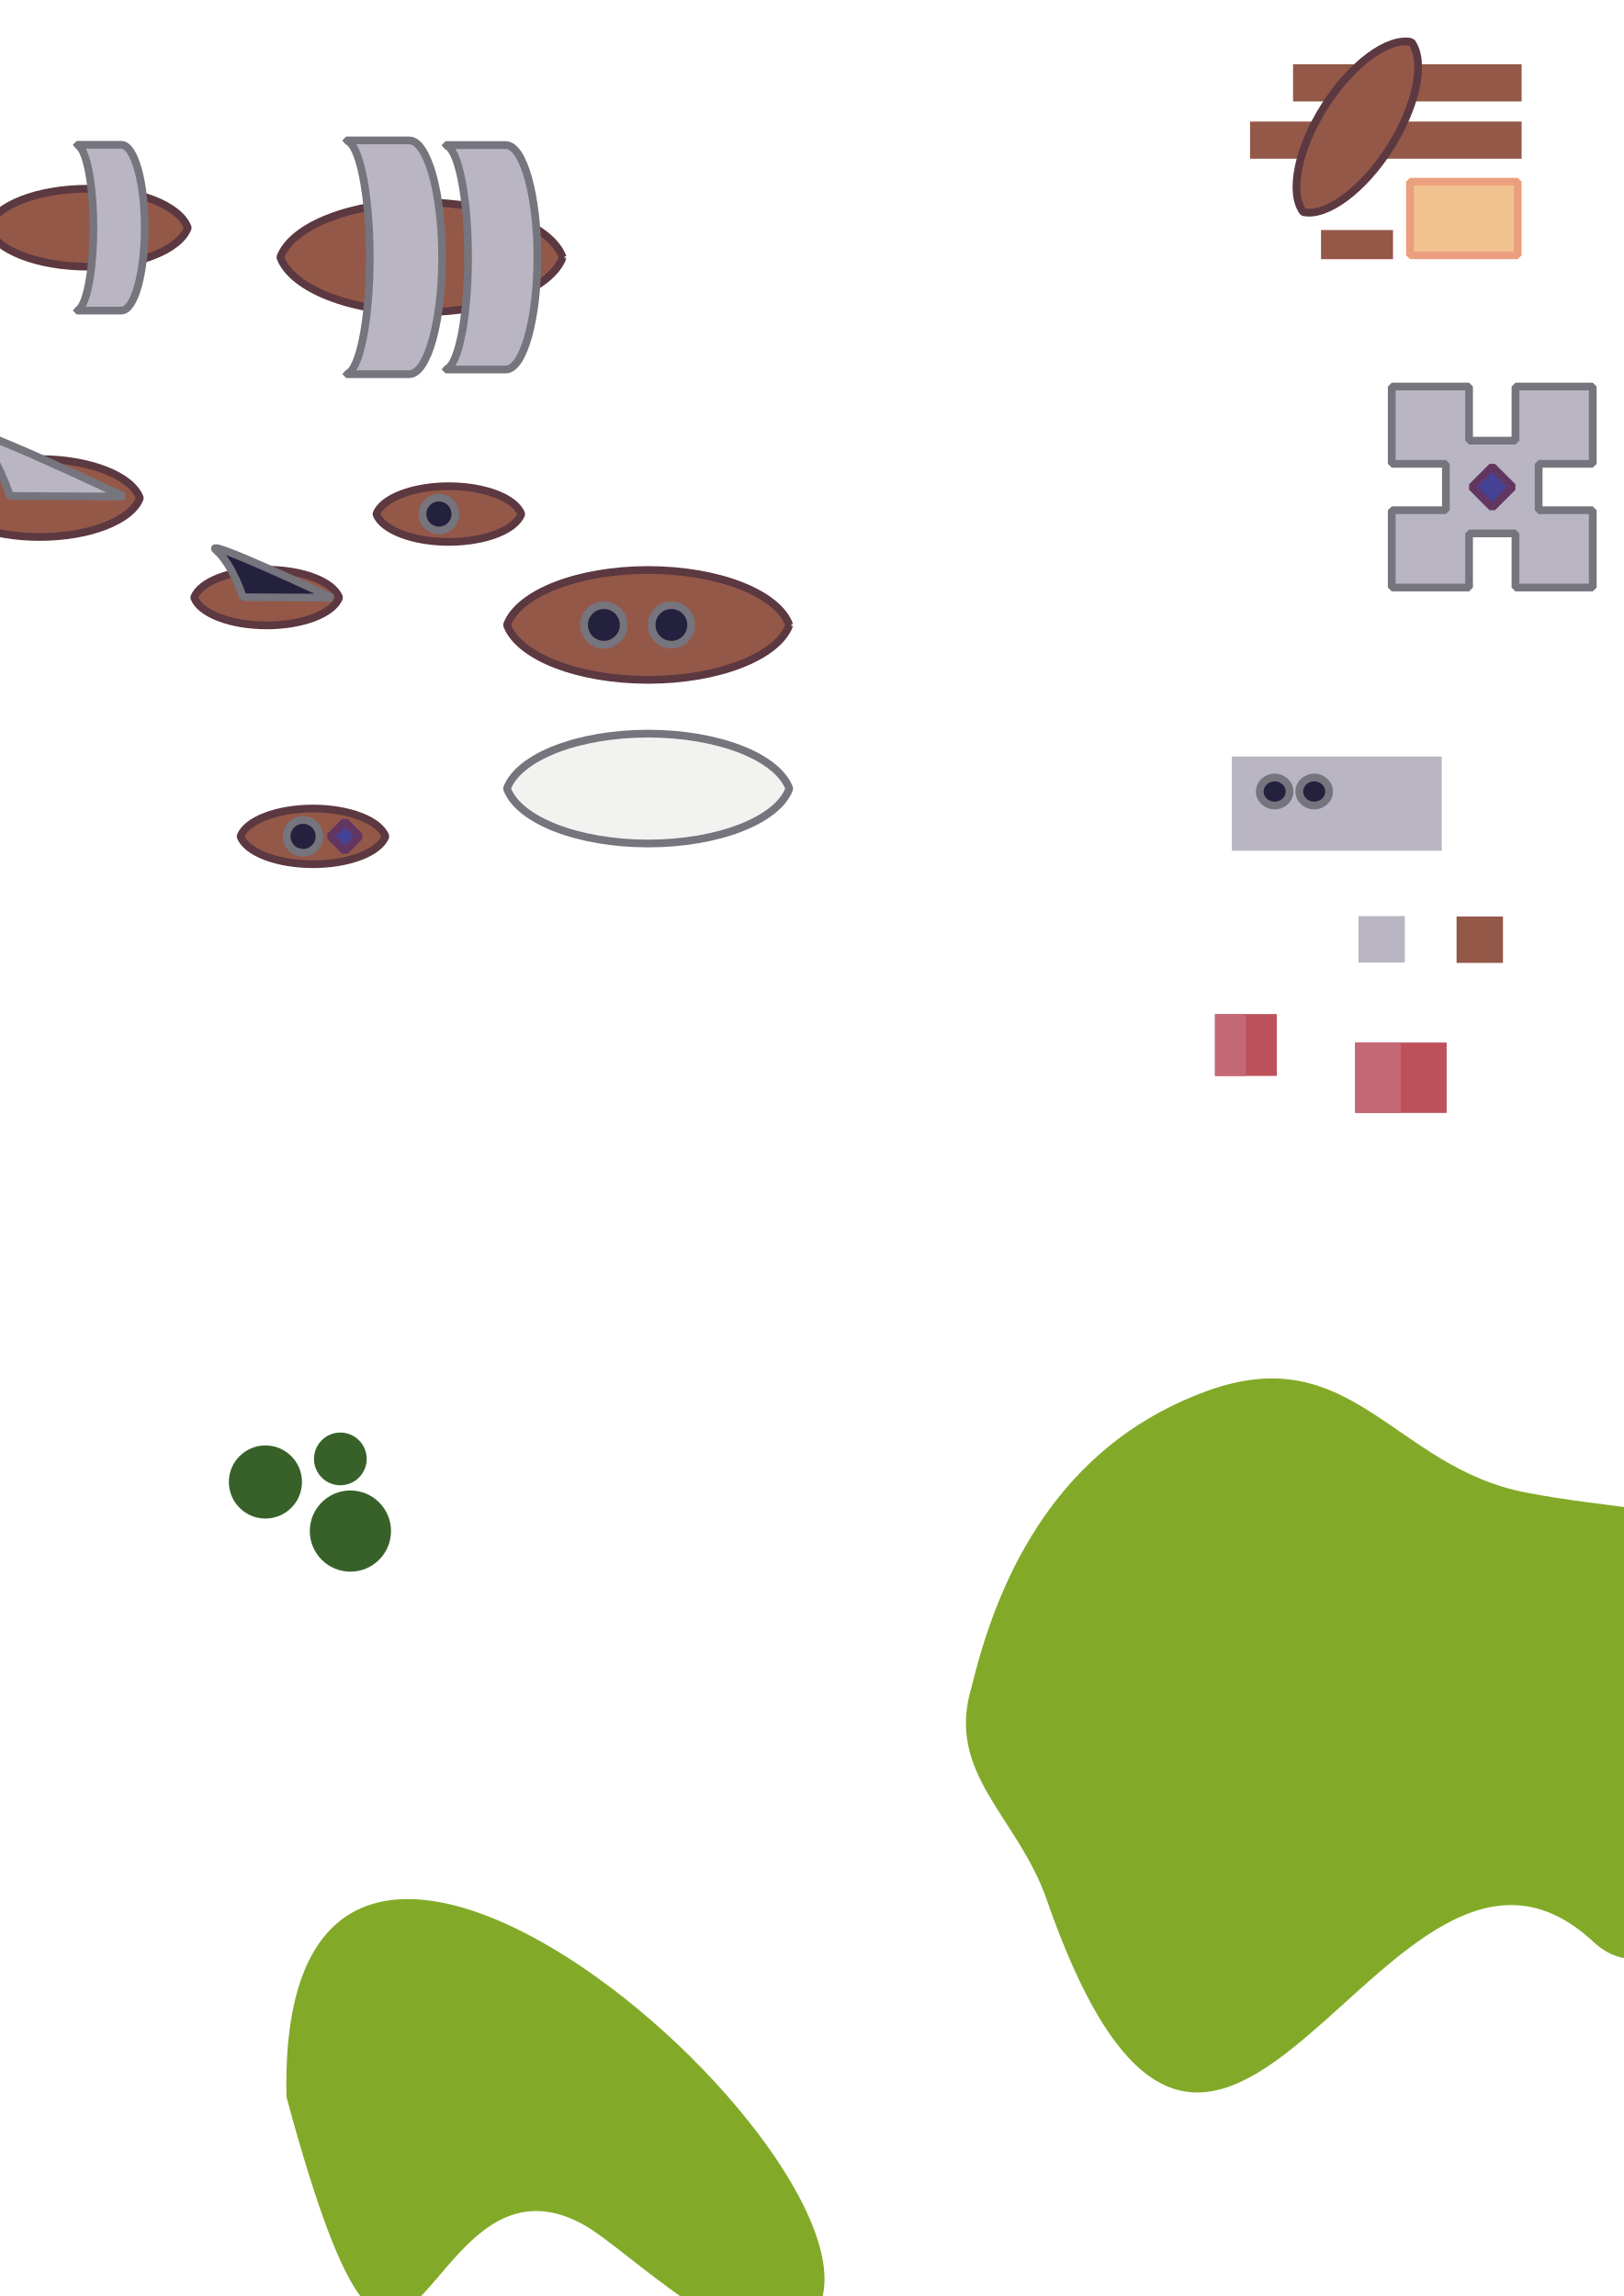
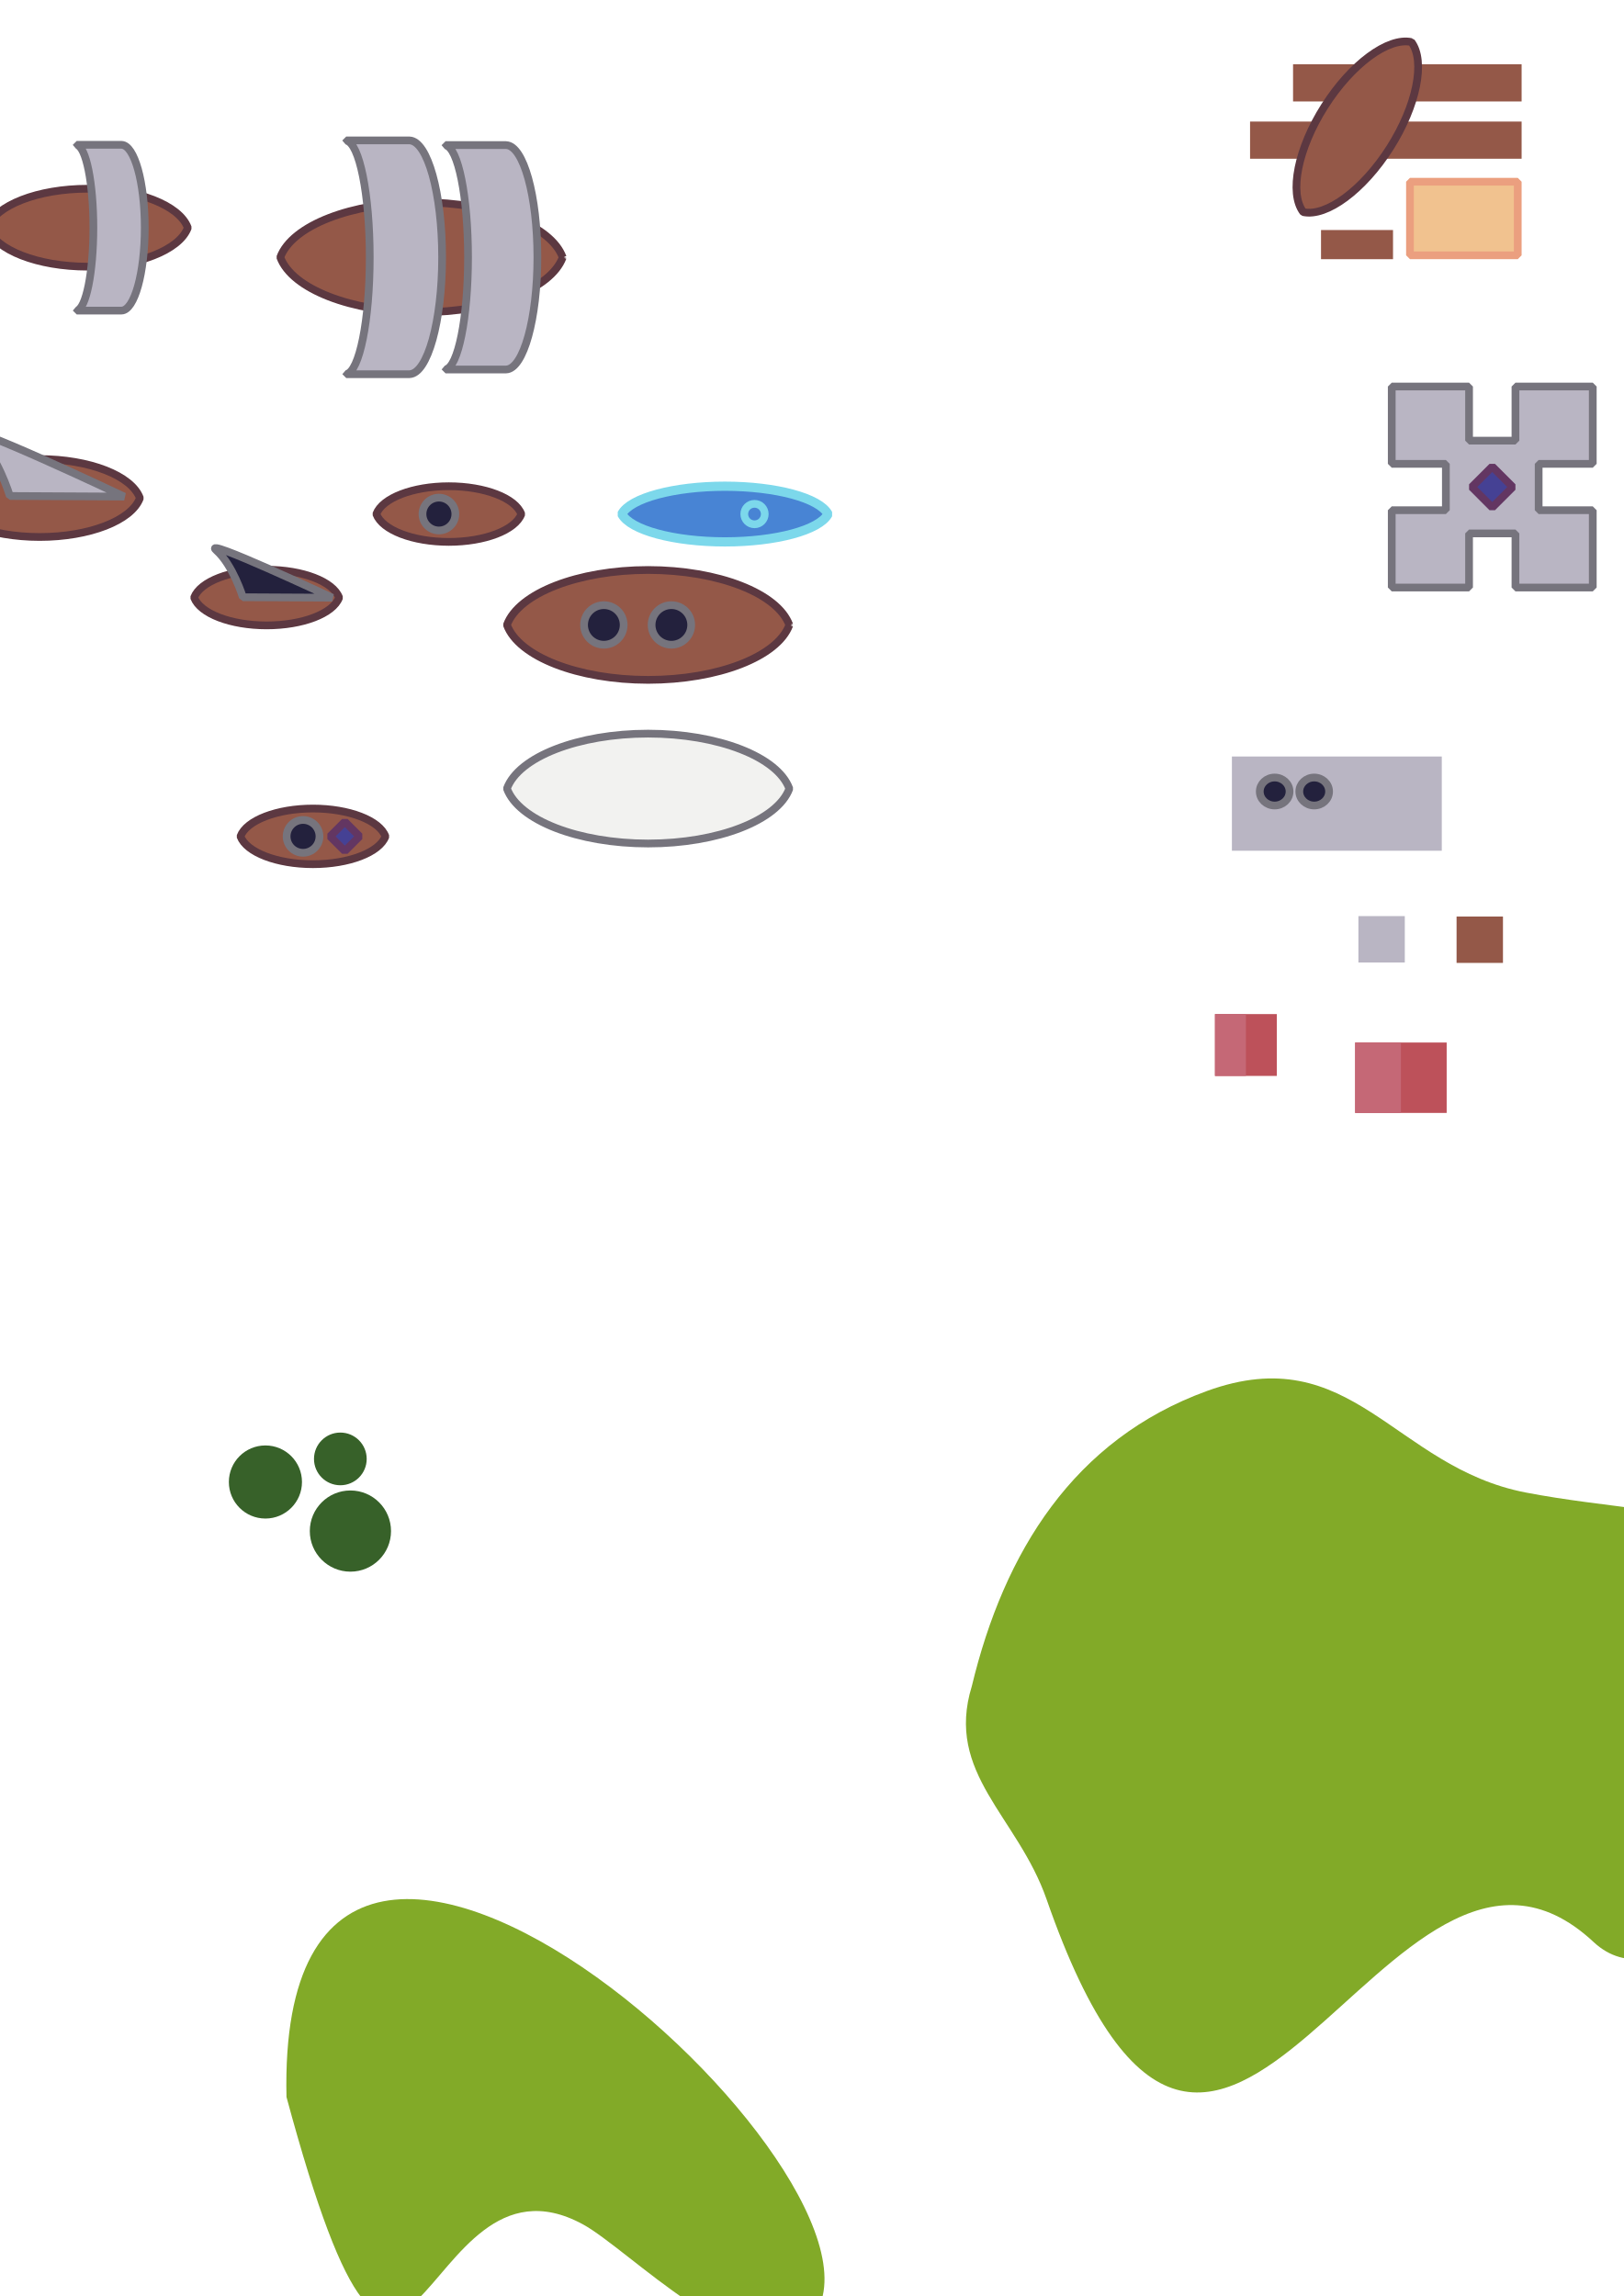
<svg xmlns="http://www.w3.org/2000/svg" width="210mm" height="297mm" viewBox="0 0 210 297" version="1.1" id="svg5">
  <defs id="defs2" />
  <g id="layer1">
    <rect style="fill:#b9b5c3;fill-opacity:1;stroke:#76747d;stroke-width:1;stroke-linecap:round;stroke-linejoin:bevel;stroke-miterlimit:4;stroke-dasharray:none;stroke-opacity:1" id="rect8987" width="5.959" height="1.856" x="-146.346" y="78.148" />
    <rect style="fill:#945848;fill-opacity:1;stroke:none;stroke-width:1;stroke-linecap:round;stroke-linejoin:bevel;stroke-miterlimit:4;stroke-dasharray:none;stroke-opacity:1" id="rect6605" width="4.809" height="29.56" x="-13.124" y="167.236" transform="rotate(-90)" />
    <rect style="fill:#945848;fill-opacity:1;stroke:none;stroke-width:1;stroke-linecap:round;stroke-linejoin:bevel;stroke-miterlimit:4;stroke-dasharray:none;stroke-opacity:1" id="rect6603" width="4.809" height="35.12" x="-20.533" y="161.676" transform="rotate(-90)" />
    <g id="g6996" transform="matrix(0,0.7190439,-0.7193499,0,35.69171,15.93609)" style="stroke-width:1.39">
      <path id="path846" style="fill:#945848;fill-opacity:1;stroke:#5c3841;stroke-width:1.39;stroke-linecap:round;stroke-linejoin:bevel;stroke-miterlimit:4;stroke-dasharray:none;stroke-opacity:1" d="M 18.812,15.849 A 8.409,18.286 0 0 0 11.791,33.873 8.409,18.286 0 0 0 18.798,51.893 8.409,18.286 0 0 0 25.806,33.873 8.409,18.286 0 0 0 18.812,15.849 Z" />
      <path id="rect1007" style="fill:#b9b5c3;fill-opacity:1;stroke:#76747d;stroke-width:1.39;stroke-linecap:round;stroke-linejoin:bevel;stroke-miterlimit:4;stroke-dasharray:none;stroke-opacity:1" d="m 18.799,23.588 a 14.913,4.204 0 0 0 -14.907,4.154 h -0.006 v 0.05 8.033 h 0.032 a 14.913,3.101 0 0 1 14.88,-2.998 14.913,3.101 0 0 1 14.902,2.998 h 0.011 v -8.033 -0.05 h -0.002 A 14.913,4.204 0 0 0 18.799,23.588 Z" />
    </g>
    <g id="g7081" transform="matrix(0,0.7190439,-0.7193499,0,82.70846,-23.40563)" style="stroke-width:1.39">
      <path id="path1272" style="fill:#945848;fill-opacity:1;stroke:#5c3841;stroke-width:1.39;stroke-linecap:round;stroke-linejoin:bevel;stroke-miterlimit:4;stroke-dasharray:none;stroke-opacity:1" d="m 78.854,13.807 a 11.859,25.759 0 0 0 -9.902,25.39 11.859,25.759 0 0 0 9.883,25.384 11.859,25.759 0 0 0 9.883,-25.384 11.859,25.759 0 0 0 -9.865,-25.39 z" />
      <path id="path1274" style="fill:#b9b5c3;fill-opacity:1;stroke:#76747d;stroke-width:1.39;stroke-linecap:round;stroke-linejoin:bevel;stroke-miterlimit:4;stroke-dasharray:none;stroke-opacity:1" d="m 78.836,18.354 a 20.185,5.674 0 0 0 -20.177,5.607 h -0.008 v 0.068 10.843 h 0.044 a 20.185,4.186 0 0 1 20.141,-4.047 20.185,4.186 0 0 1 20.17,4.047 h 0.014 v -10.843 -0.068 h -0.002 A 20.185,5.674 0 0 0 78.836,18.354 Z" />
      <path id="path1276" style="fill:#b9b5c3;fill-opacity:1;stroke:#76747d;stroke-width:1.39;stroke-linecap:round;stroke-linejoin:bevel;stroke-miterlimit:4;stroke-dasharray:none;stroke-opacity:1" d="m 78.836,35.485 a 21.033,5.922 0 0 0 -21.024,5.851 h -0.008 v 0.071 11.316 h 0.046 a 21.033,4.368 0 0 1 20.987,-4.223 21.033,4.368 0 0 1 21.017,4.223 h 0.015 v -11.316 -0.071 h -0.002 A 21.033,5.922 0 0 0 78.836,35.485 Z" />
    </g>
    <g id="g7085" transform="matrix(0,0.7190439,-0.7193499,0,74.08821,43.24727)" style="stroke-width:1.39">
      <path id="path1278" style="fill:#945848;fill-opacity:1;stroke:#5c3841;stroke-width:1.39;stroke-linecap:round;stroke-linejoin:bevel;stroke-miterlimit:4;stroke-dasharray:none;stroke-opacity:1" d="M 29.462,77.841 A 8.409,18.286 0 0 0 22.441,95.866 8.409,18.286 0 0 0 29.448,113.885 8.409,18.286 0 0 0 36.456,95.866 8.409,18.286 0 0 0 29.462,77.841 Z" />
      <path style="fill:#b9b5c3;fill-opacity:1;stroke:#76747d;stroke-width:1.39;stroke-linecap:round;stroke-linejoin:bevel;stroke-miterlimit:4;stroke-dasharray:none;stroke-opacity:1" d="m 29.191,80.662 c 0,0 -14.454,30.509 -10.999,26.657 3.455,-3.851 10.891,-6.1 10.891,-6.1 z" id="path1313" />
    </g>
    <g id="g7089" transform="matrix(0,0.7190439,-0.7193499,0,100.2381,34.98577)" style="stroke-width:1.39">
      <path id="path1736" style="fill:#945848;fill-opacity:1;stroke:#5c3841;stroke-width:1.39;stroke-linecap:round;stroke-linejoin:bevel;stroke-miterlimit:4;stroke-dasharray:none;stroke-opacity:1" d="m 58.855,78.373 a 6.007,13.224 0 0 0 -5.016,13.035 6.007,13.224 0 0 0 5.006,13.032 6.007,13.224 0 0 0 5.007,-13.032 6.007,13.224 0 0 0 -4.997,-13.035 z" />
      <path style="fill:#23213d;fill-opacity:1;stroke:#76747d;stroke-width:1.39;stroke-linecap:round;stroke-linejoin:bevel;stroke-miterlimit:4;stroke-dasharray:none;stroke-opacity:1" d="m 58.869,79.622 c 0,0 -11.194,23.833 -8.518,20.824 2.676,-3.008 8.434,-4.765 8.434,-4.765 z" id="path1738" />
    </g>
    <g id="g7093" transform="matrix(0,0.7190439,-0.7193499,0,123.9891,7.063303)" style="stroke-width:1.39">
      <path id="path1758" style="fill:#945848;fill-opacity:1;stroke:#5c3841;stroke-width:1.39;stroke-linecap:round;stroke-linejoin:bevel;stroke-miterlimit:4;stroke-dasharray:none;stroke-opacity:1" d="m 82.665,78.634 a 6.007,13.224 0 0 0 -5.016,13.035 6.007,13.224 0 0 0 5.006,13.032 6.007,13.224 0 0 0 5.007,-13.032 6.007,13.224 0 0 0 -4.997,-13.035 z" />
      <ellipse style="fill:#23213d;fill-opacity:1;stroke:#76747d;stroke-width:1.39;stroke-linecap:round;stroke-linejoin:bevel;stroke-miterlimit:4;stroke-dasharray:none;stroke-opacity:1" id="path1782" cx="82.655" cy="93.446" rx="2.952" ry="2.953" />
    </g>
    <g id="g7098" transform="matrix(0,0.7190439,-0.7193499,0,152.9025,-8.890799)" style="stroke-width:1.39">
      <path id="path1864" style="fill:#945848;fill-opacity:1;stroke:#5c3841;stroke-width:1.39;stroke-linecap:round;stroke-linejoin:bevel;stroke-miterlimit:4;stroke-dasharray:none;stroke-opacity:1" d="m 124.808,70.639 a 11.859,25.759 0 0 0 -9.902,25.39 11.859,25.759 0 0 0 9.883,25.384 11.859,25.759 0 0 0 9.883,-25.384 11.859,25.759 0 0 0 -9.865,-25.39 z" />
      <ellipse style="fill:#23213d;fill-opacity:1;stroke:#76747d;stroke-width:1.39;stroke-linecap:round;stroke-linejoin:bevel;stroke-miterlimit:4;stroke-dasharray:none;stroke-opacity:1" id="circle1866" cx="124.79" cy="103.986" rx="3.558" ry="3.559" />
      <ellipse style="fill:#23213d;fill-opacity:1;stroke:#76747d;stroke-width:1.39;stroke-linecap:round;stroke-linejoin:bevel;stroke-miterlimit:4;stroke-dasharray:none;stroke-opacity:1" id="circle1868" cx="124.79" cy="91.844" rx="3.558" ry="3.559" />
    </g>
    <g id="g7108" transform="matrix(0,0.7190439,-0.7193499,0,143.61,65.53511)" style="stroke-width:1.39">
      <path id="path1870" style="fill:#945848;fill-opacity:1;stroke:#5c3841;stroke-width:1.39;stroke-linecap:round;stroke-linejoin:bevel;stroke-miterlimit:4;stroke-dasharray:none;stroke-opacity:1" d="m 59.329,130.338 a 6.007,13.224 0 0 0 -5.016,13.035 6.007,13.224 0 0 0 5.006,13.032 6.007,13.224 0 0 0 5.007,-13.032 6.007,13.224 0 0 0 -4.997,-13.035 z" />
      <ellipse style="fill:#23213d;fill-opacity:1;stroke:#76747d;stroke-width:1.39;stroke-linecap:round;stroke-linejoin:bevel;stroke-miterlimit:4;stroke-dasharray:none;stroke-opacity:1" id="circle1872" cx="59.32" cy="145.151" rx="2.952" ry="2.953" />
      <rect style="fill:#454194;fill-opacity:1;stroke:#633662;stroke-width:1.39;stroke-linecap:round;stroke-linejoin:bevel;stroke-miterlimit:4;stroke-dasharray:none;stroke-opacity:1" id="rect1896" width="3.739" height="3.739" x="137.397" y="53.5" transform="matrix(0.7070563,0.7071572,-0.7070563,0.7071572,0,0)" />
    </g>
    <path style="fill:#82aa28;fill-opacity:1;stroke:none;stroke-width:1;stroke-linecap:butt;stroke-linejoin:miter;stroke-miterlimit:4;stroke-dasharray:none;stroke-opacity:1" d="m 125.691,218.11 c 4.17,-17.342 13.17,-31.916 30.419,-38.182 18.736,-6.806 24.177,9.834 41.191,13.131 20.993,4.067 42.786,0.615 43.832,28.99 0.223,6.039 -0.248,12.016 -5.633,15.859 -8.827,6.301 -20.999,21.132 -29.397,13.301 -26.746,-24.937 -48.249,59.064 -70.739,-5.508 -3.755,-10.781 -13.165,-16.288 -9.673,-27.591 z" id="path2184" />
    <path style="fill:#82aa28;stroke:none;stroke-width:1;stroke-linecap:butt;stroke-linejoin:miter;stroke-opacity:1;fill-opacity:1;stroke-miterlimit:4;stroke-dasharray:none" d="M 37.052,271.254 C 35.565,205.276 123.132,285.908 103.867,301.045 96.482,306.848 81.31,290.957 75.39,287.731 53.762,275.946 53.084,330.656 37.052,271.254 Z" id="path2190" />
    <path style="fill:#82aa28;stroke:none;stroke-width:1;stroke-linecap:butt;stroke-linejoin:miter;stroke-opacity:1;fill-opacity:1;stroke-miterlimit:4;stroke-dasharray:none" d="m 218.068,165.798 c 2.528,-11.651 7.735,-22.822 10.914,-34.302 2.197,-7.934 -4.06,-19.625 -0.104,-25.374 6.448,-9.37 33.101,-23.125 43.252,-10.398 8.689,10.893 5.391,29.754 9.33,42.292 1.55,4.934 10.378,17.63 7.213,23.252 -3.484,6.188 -25.028,-7.91 -32.188,-6.985 -2.546,0.329 -43.31,38.149 -38.417,11.516 z" id="path2192" />
    <path style="fill:#82aa28;stroke:none;stroke-width:1;stroke-linecap:butt;stroke-linejoin:miter;stroke-opacity:1;fill-opacity:1;stroke-miterlimit:4;stroke-dasharray:none" d="m -34.461,260.457 c 31.258,10.833 -2.52,30.395 -23.71,26.876 -18.287,-3.037 -44.535,-35.049 -15.682,-45.142 16.521,-5.779 25.468,15.587 39.392,18.266 z" id="path2198" />
    <path style="fill:#82aa28;stroke:none;stroke-width:1;stroke-linecap:butt;stroke-linejoin:miter;stroke-opacity:1;fill-opacity:1;stroke-miterlimit:4;stroke-dasharray:none" d="M -5.977,356.122 C 9.186,377.235 30.043,395.94 55.634,403.937 c 19.657,6.143 46.364,-1.87 65.484,-7.162 105.651,-29.243 9.77,-21.149 -28.84,-30.499 -2.14,-0.518 -126.025,-57.888 -98.255,-10.153 z" id="path2202" />
    <path style="fill:#82aa28;stroke:none;stroke-width:1;stroke-linecap:butt;stroke-linejoin:miter;stroke-opacity:1;fill-opacity:1;stroke-miterlimit:4;stroke-dasharray:none" d="m 289.678,379.921 c -19.888,-4.797 -39.585,-6.566 -56.039,-19.734 -47.704,-38.176 -10.624,-92.455 18.861,-73.292 3.695,2.401 7.647,31.382 11.93,37.609 7.768,11.295 55.031,49.381 25.248,55.416 z" id="path2208" />
    <path style="fill:#82aa28;fill-opacity:1;stroke:none;stroke-width:1;stroke-linecap:butt;stroke-linejoin:miter;stroke-miterlimit:4;stroke-dasharray:none;stroke-opacity:1" d="m 328.208,213.826 c 17.092,24.387 70.992,-1.018 85.305,26.554 9.054,17.442 -19.899,45.262 -12.579,53.646 13.358,15.299 35.997,-8.168 43.245,-17.717 2.343,-3.087 7.475,-8.608 9.101,-12.848 7.891,-20.583 -15.307,-41.611 -27.424,-53.35 -21.062,-20.404 -30.066,-56.373 -55.453,-51.301 -25.387,5.072 -0.653,18.991 -5.523,22.53 -10.468,7.606 -24.007,-4.121 -35.223,1.308 -16.591,8.03 -7.419,22.658 -1.448,31.178 z" id="path2212" />
    <circle style="fill:#376129;fill-opacity:1;stroke:none;stroke-width:1;stroke-linecap:round;stroke-linejoin:bevel;stroke-miterlimit:4;stroke-dasharray:none;stroke-opacity:1" id="path2608" cx="-46.77" cy="152.684" r="3.442" />
    <circle style="fill:#376129;fill-opacity:1;stroke:none;stroke-width:1;stroke-linecap:round;stroke-linejoin:bevel;stroke-miterlimit:4;stroke-dasharray:none;stroke-opacity:1" id="circle2708" cx="-38.588" cy="158.012" r="3.778" />
    <circle style="fill:#376129;fill-opacity:1;stroke:none;stroke-width:1;stroke-linecap:round;stroke-linejoin:bevel;stroke-miterlimit:4;stroke-dasharray:none;stroke-opacity:1" id="circle2710" cx="-48.731" cy="163.182" r="5.096" />
    <circle style="fill:#376129;fill-opacity:1;stroke:none;stroke-width:1;stroke-linecap:round;stroke-linejoin:bevel;stroke-miterlimit:4;stroke-dasharray:none;stroke-opacity:1" id="circle2712" cx="-37.35" cy="167.619" r="3.384" />
    <circle style="fill:#376129;fill-opacity:1;stroke:none;stroke-width:1;stroke-linecap:round;stroke-linejoin:bevel;stroke-miterlimit:4;stroke-dasharray:none;stroke-opacity:1" id="circle2714" cx="-28.397" cy="158.265" r="5.298" />
    <circle style="fill:#376129;fill-opacity:1;stroke:none;stroke-width:1;stroke-linecap:round;stroke-linejoin:bevel;stroke-miterlimit:4;stroke-dasharray:none;stroke-opacity:1" id="circle2716" cx="-24.349" cy="146.582" r="4.426" />
    <circle style="fill:#376129;fill-opacity:1;stroke:none;stroke-width:1;stroke-linecap:round;stroke-linejoin:bevel;stroke-miterlimit:4;stroke-dasharray:none;stroke-opacity:1" id="circle2718" cx="-17.156" cy="156.189" r="5.274" />
    <circle style="fill:#376129;fill-opacity:1;stroke:none;stroke-width:1;stroke-linecap:round;stroke-linejoin:bevel;stroke-miterlimit:4;stroke-dasharray:none;stroke-opacity:1" id="circle2720" cx="34.328" cy="191.704" r="4.728" />
    <circle style="fill:#376129;fill-opacity:1;stroke:none;stroke-width:1;stroke-linecap:round;stroke-linejoin:bevel;stroke-miterlimit:4;stroke-dasharray:none;stroke-opacity:1" id="circle2722" cx="45.32" cy="198.052" r="5.251" />
    <circle style="fill:#376129;fill-opacity:1;stroke:none;stroke-width:1;stroke-linecap:round;stroke-linejoin:bevel;stroke-miterlimit:4;stroke-dasharray:none;stroke-opacity:1" id="circle2724" cx="44.018" cy="188.718" r="3.408" />
    <circle style="fill:#376129;fill-opacity:1;stroke:none;stroke-width:1;stroke-linecap:round;stroke-linejoin:bevel;stroke-miterlimit:4;stroke-dasharray:none;stroke-opacity:1" id="circle2726" cx="-128.675" cy="184.605" r="5.151" />
    <circle style="fill:#376129;fill-opacity:1;stroke:none;stroke-width:1;stroke-linecap:round;stroke-linejoin:bevel;stroke-miterlimit:4;stroke-dasharray:none;stroke-opacity:1" id="circle2728" cx="-117.709" cy="174.79" r="5.842" />
    <circle style="fill:#376129;fill-opacity:1;stroke:none;stroke-width:1;stroke-linecap:round;stroke-linejoin:bevel;stroke-miterlimit:4;stroke-dasharray:none;stroke-opacity:1" id="circle3260" cx="-132.2" cy="172.185" r="4.806" />
    <circle style="fill:#376129;fill-opacity:1;stroke:none;stroke-width:1;stroke-linecap:round;stroke-linejoin:bevel;stroke-miterlimit:4;stroke-dasharray:none;stroke-opacity:1" id="circle3262" cx="-122.596" cy="161.589" r="6.273" />
    <circle style="fill:#376129;fill-opacity:1;stroke:none;stroke-width:1;stroke-linecap:round;stroke-linejoin:bevel;stroke-miterlimit:4;stroke-dasharray:none;stroke-opacity:1" id="circle3264" cx="-113.521" cy="187.618" r="5.336" />
    <circle style="fill:#376129;fill-opacity:1;stroke:none;stroke-width:1;stroke-linecap:round;stroke-linejoin:bevel;stroke-miterlimit:4;stroke-dasharray:none;stroke-opacity:1" id="circle3266" cx="-107.491" cy="162.971" r="5.205" />
    <circle style="fill:#376129;fill-opacity:1;stroke:none;stroke-width:1;stroke-linecap:round;stroke-linejoin:bevel;stroke-miterlimit:4;stroke-dasharray:none;stroke-opacity:1" id="circle3268" cx="-104.313" cy="177.587" r="6.157" />
    <circle style="fill:#376129;fill-opacity:1;stroke:none;stroke-width:1;stroke-linecap:round;stroke-linejoin:bevel;stroke-miterlimit:4;stroke-dasharray:none;stroke-opacity:1" id="circle3270" cx="-120.254" cy="198.487" r="4.441" />
    <circle style="fill:#376129;fill-opacity:1;stroke:none;stroke-width:1;stroke-linecap:round;stroke-linejoin:bevel;stroke-miterlimit:4;stroke-dasharray:none;stroke-opacity:1" id="circle3272" cx="-106.777" cy="199.164" r="4.409" />
    <circle style="fill:#376129;fill-opacity:1;stroke:none;stroke-width:1;stroke-linecap:round;stroke-linejoin:bevel;stroke-miterlimit:4;stroke-dasharray:none;stroke-opacity:1" id="circle3274" cx="-36.976" cy="195.405" r="5.035" />
    <circle style="fill:#376129;fill-opacity:1;stroke:none;stroke-width:1;stroke-linecap:round;stroke-linejoin:bevel;stroke-miterlimit:4;stroke-dasharray:none;stroke-opacity:1" id="circle3276" cx="-27.287" cy="201.561" r="5.259" />
    <circle style="fill:#376129;fill-opacity:1;stroke:none;stroke-width:1;stroke-linecap:round;stroke-linejoin:bevel;stroke-miterlimit:4;stroke-dasharray:none;stroke-opacity:1" id="circle3278" cx="-36.418" cy="209.817" r="4.211" />
    <circle style="fill:#376129;fill-opacity:1;stroke:none;stroke-width:1;stroke-linecap:round;stroke-linejoin:bevel;stroke-miterlimit:4;stroke-dasharray:none;stroke-opacity:1" id="circle3280" cx="-25.655" cy="214.472" r="6.227" />
    <circle style="fill:#376129;fill-opacity:1;stroke:none;stroke-width:1;stroke-linecap:round;stroke-linejoin:bevel;stroke-miterlimit:4;stroke-dasharray:none;stroke-opacity:1" id="circle3282" cx="-44.44" cy="204.484" r="4.682" />
    <path style="fill:#76747d;stroke:none;stroke-width:0.265px;stroke-linecap:butt;stroke-linejoin:miter;stroke-opacity:1;fill-opacity:1" d="m -143.033,241.883 c -0.604,-3.615 3.405,-4.81 6.406,-4.81 12.521,0 -1.057,19.091 -5.643,10.72 -0.786,-1.434 -0.358,-4.338 -0.763,-5.91 z" id="path3602" />
    <path style="fill:#76747d;stroke:none;stroke-width:0.265px;stroke-linecap:butt;stroke-linejoin:miter;stroke-opacity:1;fill-opacity:1" d="m -123.128,260.211 c 3.872,-4.552 9.184,7.561 6.712,9.041 -0.786,0.471 -3.401,0 -4.383,0 -6.6,0 -4.362,-5.015 -2.329,-9.041 z" id="path3604" />
    <path style="fill:#76747d;stroke:none;stroke-width:0.265px;stroke-linecap:butt;stroke-linejoin:miter;stroke-opacity:1;fill-opacity:1" d="m -143.076,273.417 c -1.446,-2.428 -3.812,-5.143 -3.822,-8.137 -0.011,-3.383 7.594,-2.4 9.284,-0.997 1.8,1.495 0.659,4.576 1.056,6.726 0.464,2.509 4.806,3.752 3.683,6.787 -0.277,0.749 -1.999,0.435 -2.49,0.435 -4.372,0 -5.308,-1.388 -7.711,-4.814 z" id="path3606" />
    <path style="fill:#76747d;stroke:none;stroke-width:0.265px;stroke-linecap:butt;stroke-linejoin:miter;stroke-opacity:1;fill-opacity:1" d="m -109.624,287.574 c -1.816,0.222 -3.19,-0.108 -4.178,-1.871 -0.547,-0.976 -0.148,-3.788 0.533,-4.531 6.634,-7.23 12.16,6.8 3.645,6.402 z" id="path3608" />
    <path style="fill:#76747d;stroke:none;stroke-width:0.265px;stroke-linecap:butt;stroke-linejoin:miter;stroke-opacity:1;fill-opacity:1" d="m -136.996,289.807 c 4.412,-2.449 7.035,-2.146 10.018,1.829 2.576,3.431 -2.647,3.525 -3.249,4.331 -1.574,2.107 0.663,8.913 0.296,9.405 -1.395,1.869 -10.266,1.122 -11.427,-1.567 -2.677,-6.198 5.577,-8.664 4.361,-13.997 z" id="path3610" />
    <rect style="fill:#945848;fill-opacity:1;stroke:none;stroke-width:1;stroke-linecap:round;stroke-linejoin:bevel;stroke-miterlimit:4;stroke-dasharray:none;stroke-opacity:1" id="rect3768" width="6.72" height="24.174" x="-93.224" y="317.116" />
    <rect style="fill:#945848;fill-opacity:1;stroke:none;stroke-width:1;stroke-linecap:round;stroke-linejoin:bevel;stroke-miterlimit:4;stroke-dasharray:none;stroke-opacity:1" id="rect3885" width="6.72" height="25.86" x="-327.99" y="-72.301" transform="rotate(-90)" />
    <path style="fill:#23213d;stroke:#76747d;stroke-width:1;stroke-linecap:butt;stroke-linejoin:miter;stroke-opacity:1;fill-opacity:1;stroke-miterlimit:4;stroke-dasharray:none" d="m -210.884,250.484 c -2.249,-9.193 10.388,-3.073 13.78,-0.879 3.884,2.511 1.301,4.456 2.944,7.512 0.466,0.867 3.503,3.003 2.636,4.322 -1.75,2.662 -4.512,4.74 -7.203,5.788 -0.785,0.305 -1.3,3.735 -3.266,4.54 -5.247,2.15 -20.006,-6.328 -14.509,-11.684 0.616,-0.6 1.822,-0.761 2.487,-1.341 1.119,-0.977 -1.323,-2.776 -0.571,-3.776 1.513,-2.011 3.407,-2.221 3.704,-4.482 z" id="path3924" />
    <path style="fill:none;stroke:#76747d;stroke-width:1;stroke-linecap:round;stroke-linejoin:miter;stroke-opacity:1;stroke-miterlimit:4;stroke-dasharray:none" d="m -205.925,250.317 c 0.574,0.365 1.49,0.701 1.907,1.307 0.701,1.018 0.058,2.379 0.961,3.471 1.034,1.249 3,0.213 3.466,2.483" id="path4111" />
    <path style="fill:none;stroke:#76747d;stroke-width:1;stroke-linecap:round;stroke-linejoin:miter;stroke-opacity:1;stroke-miterlimit:4;stroke-dasharray:none" d="m -212.816,264.135 c 0.913,5.051 3.16,1.399 5.481,3.666" id="path4113" />
    <path style="fill:none;stroke:#76747d;stroke-width:1;stroke-linecap:round;stroke-linejoin:miter;stroke-opacity:1;stroke-miterlimit:4;stroke-dasharray:none" d="m -200.276,261.594 c -2.65,-1.033 -0.923,2.456 -3.242,2.456" id="path4115" />
    <path style="fill:none;stroke:#76747d;stroke-width:1;stroke-linecap:round;stroke-linejoin:miter;stroke-opacity:1;stroke-miterlimit:4;stroke-dasharray:none" d="m -209.166,259.625 c -0.701,-2.839 1.389,-2.771 2.927,-3.715" id="path4117" />
    <path style="fill:#76747d;stroke:none;stroke-width:0.265px;stroke-linecap:butt;stroke-linejoin:miter;stroke-opacity:1;fill-opacity:1" d="m -193.83,291.86 c 3.152,-1.687 7.117,-2.911 8.224,0.664 1.39,4.488 12.073,8.508 10.328,12.311 -4.375,9.533 -10.275,11.411 -18.06,4.443 -0.413,-0.37 -0.173,-2.55 -0.516,-3.177 -2.388,-4.372 -9.526,-6.496 -4.783,-12.338 0.287,-0.353 4.005,-1.26 4.807,-1.903 z" id="path4350" />
    <path style="fill:none;stroke:#b9b5c3;stroke-width:1;stroke-linecap:round;stroke-linejoin:miter;stroke-opacity:1;stroke-miterlimit:4;stroke-dasharray:none" d="m -190.751,294.901 c 3.814,-0.548 1.77,2.183 3.618,3.683 0.908,0.737 2.35,0.429 3.163,1.527" id="path4519" />
    <path style="fill:none;stroke:#b9b5c3;stroke-width:1;stroke-linecap:round;stroke-linejoin:miter;stroke-opacity:1;stroke-miterlimit:4;stroke-dasharray:none" d="m -184.338,307.643 c 1.602,0.246 1.757,-2.753 2.722,-3.121 2.104,-0.802 2.513,0.763 3.948,-1.454" id="path4521" />
    <path style="fill:none;stroke:#b9b5c3;stroke-width:1;stroke-linecap:round;stroke-linejoin:miter;stroke-opacity:1;stroke-miterlimit:4;stroke-dasharray:none" d="m -197.214,297.946 c -0.312,0.897 -0.061,1.212 0.649,1.672 0.723,0.467 1.885,0.256 2.725,0.256 3.411,0 2.503,3.283 2.503,5.608" id="path4527" />
    <path style="fill:#f3d040;fill-opacity:1;stroke:none;stroke-width:0.265px;stroke-linecap:butt;stroke-linejoin:miter;stroke-opacity:1" d="m -165.77,346.096 c -0.015,-2.66 3.1,-3.907 4.893,-5.222 1.493,-1.095 5.077,-4.471 7.244,-3.564 1.648,0.69 11.413,15.058 10.863,15.949 -1.666,2.697 -4.402,1.53 -6.269,2.82 -1.641,1.134 -6.806,7.02 -8.487,3.317 -0.756,-1.665 -2.748,-3.593 -3.251,-5.188 -0.924,-2.93 -3.3,-5.692 -4.994,-8.111 z" id="path4859" />
    <rect style="fill:#b9b5c3;fill-opacity:1;stroke:none;stroke-width:1;stroke-linecap:round;stroke-linejoin:bevel;stroke-miterlimit:4;stroke-dasharray:none;stroke-opacity:1" id="rect5143" width="27.145" height="12.19" x="159.327" y="97.858" />
    <ellipse style="fill:#23213d;fill-opacity:1;stroke:#76747d;stroke-width:1;stroke-linecap:round;stroke-linejoin:bevel;stroke-miterlimit:4;stroke-dasharray:none;stroke-opacity:1" id="ellipse5243" cx="164.858" cy="102.387" rx="1.926" ry="1.809" />
    <ellipse style="fill:#23213d;fill-opacity:1;stroke:#76747d;stroke-width:1;stroke-linecap:round;stroke-linejoin:bevel;stroke-miterlimit:4;stroke-dasharray:none;stroke-opacity:1" id="ellipse5245" cx="169.97" cy="102.387" rx="1.926" ry="1.809" />
    <rect style="fill:#bd515a;fill-opacity:1;stroke:none;stroke-width:1;stroke-linecap:round;stroke-linejoin:bevel;stroke-miterlimit:4;stroke-dasharray:none;stroke-opacity:1" id="rect5287" width="8" height="8" x="157.139" y="131.177" />
    <rect style="fill:#c56876;fill-opacity:1;stroke:none;stroke-width:1;stroke-linecap:round;stroke-linejoin:bevel;stroke-miterlimit:4;stroke-dasharray:none;stroke-opacity:1" id="rect5469" width="4" height="8" x="157.139" y="131.177" />
    <rect style="fill:#b9b5c3;fill-opacity:1;stroke:none;stroke-width:1;stroke-linecap:round;stroke-linejoin:bevel;stroke-miterlimit:4;stroke-dasharray:none;stroke-opacity:1" id="rect5489" width="6" height="6" x="175.689" y="118.503" />
    <rect style="fill:#945848;fill-opacity:1;stroke:none;stroke-width:1;stroke-linecap:round;stroke-linejoin:bevel;stroke-miterlimit:4;stroke-dasharray:none;stroke-opacity:1" id="rect5491" width="6" height="6" x="188.384" y="118.557" />
    <path id="rect5511" style="fill:#b9b5c3;fill-opacity:1;stroke:#76747d;stroke-width:3.78;stroke-linecap:round;stroke-linejoin:bevel;stroke-miterlimit:4;stroke-dasharray:none;stroke-opacity:1" d="M 680.314 188.977 L 680.314 226.771 L 706.771 226.771 L 706.771 249.449 L 680.314 249.449 L 680.314 287.244 L 718.109 287.244 L 718.109 260.787 L 740.787 260.787 L 740.787 287.244 L 778.582 287.244 L 778.582 249.449 L 752.127 249.449 L 752.127 226.771 L 778.582 226.771 L 778.582 188.977 L 740.787 188.977 L 740.787 215.434 L 718.109 215.434 L 718.109 188.977 L 680.314 188.977 z " transform="scale(0.2645833)" />
    <g id="g5804" transform="matrix(1.479321,0,0,1.138483,-84.00993,-18.67519)" style="stroke-width:0.771">
      <rect style="fill:#bd515a;fill-opacity:1;stroke:none;stroke-width:0.771;stroke-linecap:round;stroke-linejoin:bevel;stroke-miterlimit:4;stroke-dasharray:none;stroke-opacity:1" id="rect5798" width="8" height="8" x="175.269" y="134.856" />
      <rect style="fill:#c56876;fill-opacity:1;stroke:none;stroke-width:0.771;stroke-linecap:round;stroke-linejoin:bevel;stroke-miterlimit:4;stroke-dasharray:none;stroke-opacity:1" id="rect5800" width="4" height="8" x="175.269" y="134.856" />
    </g>
    <ellipse style="fill:#b9b5c3;fill-opacity:1;stroke:#76747d;stroke-width:1;stroke-linecap:round;stroke-linejoin:bevel;stroke-miterlimit:4;stroke-dasharray:none;stroke-opacity:1" id="ellipse5806" cx="227.34" cy="62.891" rx="4.848" ry="4.849" />
    <ellipse style="fill:#f2f2f0;fill-opacity:1;stroke:#bd515a;stroke-width:1;stroke-linecap:round;stroke-linejoin:bevel;stroke-miterlimit:4;stroke-dasharray:none;stroke-opacity:1" id="ellipse5992" cx="249.869" cy="64.158" rx="4.848" ry="4.849" />
    <ellipse style="fill:#b9b5c3;fill-opacity:1;stroke:#76747d;stroke-width:1;stroke-linecap:round;stroke-linejoin:bevel;stroke-miterlimit:4;stroke-dasharray:none;stroke-opacity:1" id="ellipse6112" cx="249.869" cy="64.158" rx="3.104" ry="3.104" />
    <path id="rect6197" style="fill:#f1c28f;fill-opacity:1;stroke:#eb9f7f;stroke-width:1;stroke-linecap:round;stroke-linejoin:bevel;stroke-miterlimit:4;stroke-dasharray:none;stroke-opacity:1" d="m 224.165,13.334 v 19.649 h 4.302 V 21.657 h 11.934 v 11.325 h 4.302 V 13.334 Z" />
    <ellipse style="fill:#45a1de;fill-opacity:1;stroke:#b9b5c3;stroke-width:1;stroke-linecap:round;stroke-linejoin:bevel;stroke-miterlimit:4;stroke-dasharray:none;stroke-opacity:1" id="ellipse6284" cx="234.434" cy="26.923" rx="2.41" ry="2.41" />
    <rect style="fill:#f1c28f;fill-opacity:1;stroke:#eb9f7f;stroke-width:1;stroke-linecap:round;stroke-linejoin:bevel;stroke-miterlimit:4;stroke-dasharray:none;stroke-opacity:1" id="rect6340" width="13.939" height="9.523" x="265.23" y="30.331" />
    <path id="path6599" style="fill:#945848;fill-opacity:1;stroke:#5c3841;stroke-width:1;stroke-linecap:round;stroke-linejoin:bevel;stroke-miterlimit:4;stroke-dasharray:none;stroke-opacity:1" d="m 182.538,5.438 a 6.007,13.224 32.418 0 0 -11.222,8.314 6.007,13.224 32.418 0 0 -2.76,13.685 6.007,13.224 32.418 0 0 11.213,-8.317 6.007,13.224 32.418 0 0 2.77,-13.682 z" />
    <rect style="fill:#f1c28f;fill-opacity:1;stroke:#eb9f7f;stroke-width:1;stroke-linecap:round;stroke-linejoin:bevel;stroke-miterlimit:4;stroke-dasharray:none;stroke-opacity:1" id="rect6601" width="13.939" height="9.523" x="182.357" y="23.505" />
    <rect style="fill:#945848;fill-opacity:1;stroke:none;stroke-width:1;stroke-linecap:round;stroke-linejoin:bevel;stroke-miterlimit:4;stroke-dasharray:none;stroke-opacity:1" id="rect6607" width="3.773" height="9.313" x="-33.528" y="170.852" transform="rotate(-90)" />
    <rect style="fill:#454194;fill-opacity:1;stroke:#633662;stroke-width:1;stroke-linecap:round;stroke-linejoin:bevel;stroke-miterlimit:4;stroke-dasharray:none;stroke-opacity:1" id="rect6609" width="3.739" height="3.739" x="179.156" y="-93.806" transform="matrix(0.7070563,0.7071572,-0.7070563,0.7071572,0,0)" />
    <ellipse style="fill:#b9b5c3;fill-opacity:1;stroke:#76747d;stroke-width:1;stroke-linecap:round;stroke-linejoin:bevel;stroke-miterlimit:4;stroke-dasharray:none;stroke-opacity:1" id="ellipse6611" cx="242.096" cy="46.742" rx="4.848" ry="4.849" />
    <rect style="fill:#454194;fill-opacity:1;stroke:#633662;stroke-width:1;stroke-linecap:round;stroke-linejoin:bevel;stroke-miterlimit:4;stroke-dasharray:none;stroke-opacity:1" id="rect6613" width="3.739" height="3.739" x="202.379" y="-140.02" transform="matrix(0.7070563,0.7071572,-0.7070563,0.7071572,0,0)" />
    <path style="fill:#f2f2f0;fill-opacity:1;stroke:#b9b5c3;stroke-width:3.78;stroke-linecap:round;stroke-linejoin:bevel;stroke-miterlimit:4;stroke-dasharray:none;stroke-opacity:1" id="path6637" d="m 1237.507,270.596 -56.961,9.022 -26.182,-51.385 40.779,-40.779 51.385,26.182 z" transform="scale(0.2645833)" />
    <circle style="fill:#94e092;fill-opacity:1;stroke:none;stroke-width:1;stroke-linecap:round;stroke-linejoin:bevel;stroke-miterlimit:4;stroke-dasharray:none;stroke-opacity:1" id="circle6755" cx="312.522" cy="58.965" r="3.001" />
    <circle style="fill:#94e092;fill-opacity:1;stroke:none;stroke-width:1;stroke-linecap:round;stroke-linejoin:bevel;stroke-miterlimit:4;stroke-dasharray:none;stroke-opacity:1" id="circle6757" cx="319.499" cy="62.994" r="3.333" />
    <circle style="fill:#94e092;fill-opacity:1;stroke:none;stroke-width:1;stroke-linecap:round;stroke-linejoin:bevel;stroke-miterlimit:4;stroke-dasharray:none;stroke-opacity:1" id="circle6759" cx="318.672" cy="57.069" r="2.163" />
    <circle style="fill:#94e092;fill-opacity:1;stroke:none;stroke-width:1;stroke-linecap:round;stroke-linejoin:bevel;stroke-miterlimit:4;stroke-dasharray:none;stroke-opacity:1" id="circle6761" cx="314.921" cy="69.272" r="2.2" />
    <circle style="fill:#94e092;fill-opacity:1;stroke:none;stroke-width:1;stroke-linecap:round;stroke-linejoin:bevel;stroke-miterlimit:4;stroke-dasharray:none;stroke-opacity:1" id="circle6763" cx="324.922" cy="60.209" r="2.2" />
    <rect style="fill:#94e092;fill-opacity:1;stroke:#b9b5c3;stroke-width:1;stroke-linecap:round;stroke-linejoin:bevel;stroke-miterlimit:4;stroke-dasharray:none;stroke-opacity:1" id="rect7239" width="19" height="19" x="-106.221" y="38.123" />
    <path style="fill:#945848;fill-opacity:1;stroke:#5c3841;stroke-width:1;stroke-linecap:round;stroke-linejoin:bevel;stroke-miterlimit:4;stroke-dasharray:none;stroke-opacity:1" d="m -121.848,98.466 3.703,3.232 13.462,-10.336 -3.483,-2.228 z" id="path7462" />
    <path style="fill:#945848;fill-opacity:1;stroke:#5c3841;stroke-width:1;stroke-linecap:round;stroke-linejoin:bevel;stroke-miterlimit:4;stroke-dasharray:none;stroke-opacity:1" d="m -121.848,96.989 3.703,3.232 13.462,-10.336 -3.483,-2.228 z" id="path7634" />
    <path style="fill:#945848;fill-opacity:1;stroke:#5c3841;stroke-width:1;stroke-linecap:round;stroke-linejoin:bevel;stroke-miterlimit:4;stroke-dasharray:none;stroke-opacity:1" d="m -121.848,95.512 3.703,3.232 13.462,-10.336 -3.483,-2.228 z" id="path7636" />
    <path style="fill:#945848;fill-opacity:1;stroke:#5c3841;stroke-width:1;stroke-linecap:round;stroke-linejoin:bevel;stroke-miterlimit:4;stroke-dasharray:none;stroke-opacity:1" d="m -121.848,94.035 3.703,3.232 13.462,-10.336 -3.483,-2.228 z" id="path7638" />
    <path style="fill:#b9b5c3;fill-opacity:1;stroke:#76747d;stroke-width:1;stroke-linecap:butt;stroke-linejoin:miter;stroke-miterlimit:4;stroke-dasharray:none;stroke-opacity:1" d="m -88.998,89.733 c 0.114,-1.019 -0.384,-3.234 0.658,-3.999 1.364,-1.002 2.228,1.346 3.237,1.567 1.399,0.307 3.626,-0.826 4.817,-0.066 1.027,0.655 0.274,2.309 0.987,3.098 8.3,9.192 -6.858,10.898 -12.082,6.495 -0.205,-0.173 -1.335,-1.662 -1.869,-4.546 1.132,-4.263 3.819,-1.887 4.252,-2.549 z" id="path7673" />
    <path style="fill:none;stroke:#bd515a;stroke-width:1;stroke-linecap:round;stroke-linejoin:miter;stroke-miterlimit:4;stroke-dasharray:none;stroke-opacity:1" d="m -85.57,90.31 c 0.738,0.347 1.258,1.034 1.47,1.761" id="path8587" />
    <path style="fill:none;stroke:#bd515a;stroke-width:1;stroke-linecap:round;stroke-linejoin:miter;stroke-miterlimit:4;stroke-dasharray:none;stroke-opacity:1" d="m -89.032,94.387 c -0.019,0.751 -0.316,1.774 0.649,1.926" id="path8589" />
    <path style="fill:none;stroke:#bd515a;stroke-width:1;stroke-linecap:round;stroke-linejoin:miter;stroke-miterlimit:4;stroke-dasharray:none;stroke-opacity:1" d="m -81.163,95.778 c -1.103,0.073 -1.408,-0.819 -1.21,-1.302" id="path8591" />
    <g id="g8881" transform="matrix(0.5571512,0.5570985,-0.5571512,0.5570985,30.86942,82.04746)" style="stroke-width:1.269">
      <rect style="fill:#945848;fill-opacity:1;stroke:#5c3841;stroke-width:1.269;stroke-linecap:round;stroke-linejoin:bevel;stroke-miterlimit:4;stroke-dasharray:none;stroke-opacity:1" id="rect8841" width="3.37" height="11.222" x="-66.248" y="81.961" />
      <rect style="fill:#b9b5c3;fill-opacity:1;stroke:#76747d;stroke-width:1.269;stroke-linecap:round;stroke-linejoin:bevel;stroke-miterlimit:4;stroke-dasharray:none;stroke-opacity:1" id="rect8737" width="14.599" height="7.3" x="-71.734" y="75.606" />
    </g>
    <rect style="fill:#9e4491;fill-opacity:1;stroke:#5c3841;stroke-width:1;stroke-linecap:round;stroke-linejoin:bevel;stroke-miterlimit:4;stroke-dasharray:none;stroke-opacity:1" id="rect8905" width="9.577" height="14.053" x="-148.186" y="80.612" />
    <path style="fill:#c56876;fill-opacity:1;stroke:#bd515a;stroke-width:1;stroke-linecap:butt;stroke-linejoin:miter;stroke-miterlimit:4;stroke-dasharray:none;stroke-opacity:1" d="m -179.593,81.085 c 2.385,-7.163 4.926,0.885 6.954,0.885 1.524,0 4.127,-1.842 5.481,-1.27 3.968,1.676 0.247,7.411 -2.095,8.637 -2.426,1.27 -6.276,1.511 -8.244,-0.466 -2.099,-2.108 -3.154,-5.523 -2.096,-7.785 z" id="path9542" />
    <path style="fill:#1f9983;fill-opacity:1;stroke:#22636b;stroke-width:1;stroke-linecap:butt;stroke-linejoin:miter;stroke-miterlimit:4;stroke-dasharray:none;stroke-opacity:1" d="m -172.548,81.782 c -1.878,-4.049 -1.673,-2.598 -1.462,-4.003 0.281,-1.871 3.427,-4.518 3.427,-4.518 0,0 1.138,3.568 0.654,5.27 -0.381,1.34 -2.619,3.252 -2.619,3.252 z" id="path9657" />
    <path style="fill:none;stroke:#22636b;stroke-width:1;stroke-linecap:round;stroke-linejoin:miter;stroke-miterlimit:4;stroke-dasharray:none;stroke-opacity:1" d="m -158.386,52.161 c 0,0 -4.479,3.023 -4.611,5.533 -0.133,2.51 4.345,4.491 4.374,6.545 0.029,2.054 -2.365,3.764 -2.365,3.764" id="path10017" />
    <path style="fill:#1f9983;fill-opacity:1;stroke:#22636b;stroke-width:1;stroke-linecap:butt;stroke-linejoin:miter;stroke-miterlimit:4;stroke-dasharray:none;stroke-opacity:1" d="m -158.758,63.199 c -0.015,-3.961 -0.386,-2.715 0.304,-3.77 0.919,-1.405 4.43,-2.374 4.43,-2.374 0,0 -0.404,3.298 -1.423,4.492 -0.802,0.94 -3.311,1.652 -3.311,1.652 z" id="path10234" />
    <path style="fill:#1f9983;fill-opacity:1;stroke:#22636b;stroke-width:1;stroke-linecap:butt;stroke-linejoin:miter;stroke-miterlimit:4;stroke-dasharray:none;stroke-opacity:1" d="m -160.946,67.187 c -3.743,-1.279 -2.688,-0.521 -3.459,-1.518 -1.026,-1.328 -0.794,-4.969 -0.794,-4.969 0,0 2.981,1.459 3.774,2.813 0.625,1.066 0.478,3.674 0.478,3.674 z" id="path10236" />
    <path style="fill:#1f9983;fill-opacity:1;stroke:#22636b;stroke-width:1;stroke-linecap:butt;stroke-linejoin:miter;stroke-miterlimit:4;stroke-dasharray:none;stroke-opacity:1" d="m -163.603,57.781 c -3.743,-1.279 -2.688,-0.521 -3.459,-1.518 -1.026,-1.328 -0.794,-4.969 -0.794,-4.969 0,0 2.981,1.459 3.774,2.813 0.625,1.066 0.478,3.674 0.478,3.674 z" id="path10238" />
    <ellipse style="fill:#9e4491;fill-opacity:1;stroke:#633662;stroke-width:1;stroke-linecap:round;stroke-linejoin:bevel;stroke-miterlimit:4;stroke-dasharray:none;stroke-opacity:1" id="path10262" cx="-159.881" cy="56.15" rx="1.77" ry="1.773" />
    <g id="g11104" transform="matrix(0.5761459,0,0,0.5729295,-58.23163,25.90297)" style="stroke-width:1.741">
      <circle style="fill:#ffe88c;fill-opacity:1;stroke:#d69a4e;stroke-width:1.741;stroke-linecap:round;stroke-linejoin:bevel;stroke-miterlimit:4;stroke-dasharray:none;stroke-opacity:1;paint-order:normal" id="path10752" cx="-133.476" cy="61.039" r="7.52" />
      <path style="fill:#ffe88c;fill-opacity:1;stroke:#d69a4e;stroke-width:1.741;stroke-linecap:round;stroke-linejoin:bevel;stroke-miterlimit:4;stroke-dasharray:none;stroke-opacity:1;paint-order:normal" d="m -127.968,52.304 2.951,-7.335 4.41,4.528 z" id="path10867" />
      <path style="fill:#ffe88c;fill-opacity:1;stroke:#d69a4e;stroke-width:1.741;stroke-linecap:round;stroke-linejoin:bevel;stroke-miterlimit:4;stroke-dasharray:none;stroke-opacity:1;paint-order:normal" d="m -124.147,58.707 5.867,-4.802 0.854,7.007 z" id="path10869" />
      <path style="fill:#ffe88c;fill-opacity:1;stroke:#d69a4e;stroke-width:1.741;stroke-linecap:round;stroke-linejoin:bevel;stroke-miterlimit:4;stroke-dasharray:none;stroke-opacity:1;paint-order:normal" d="m -134.442,51.339 -3.247,-6.469 7.767,-0.539 z" id="path10871" />
      <path style="fill:#ffe88c;fill-opacity:1;stroke:#d69a4e;stroke-width:1.741;stroke-linecap:round;stroke-linejoin:bevel;stroke-miterlimit:4;stroke-dasharray:none;stroke-opacity:1;paint-order:normal" d="m -141.691,54.573 -6.624,-3.367 5.484,-4.392 z" id="path10873" />
    </g>
    <path id="path951" style="fill:#f2f2f0;fill-opacity:1;stroke:#76747d;stroke-width:1;stroke-linecap:round;stroke-linejoin:bevel;stroke-miterlimit:4;stroke-dasharray:none;stroke-opacity:1" d="m 102.088,102.019 a 18.529,8.527 0 0 0 -18.265,-7.12 18.529,8.527 0 0 0 -18.26,7.106 18.529,8.527 0 0 0 18.26,7.107 18.529,8.527 0 0 0 18.265,-7.093 z" />
+     <path id="path1293" style="fill:#4884d4;fill-opacity:1;stroke:#7cd8eb;stroke-width:1.193;stroke-linecap:round;stroke-linejoin:bevel;stroke-miterlimit:4;stroke-dasharray:none;stroke-opacity:1" d="m 107.093,66.503 a 13.53,4.32 0 0 0 -13.337,-3.607 13.53,4.32 0 0 0 -13.333,3.6 13.53,4.32 0 0 0 13.333,3.6 13.53,4.32 0 0 0 13.337,-3.593 z" />
+     <ellipse style="fill:#4884d4;fill-opacity:1;stroke:#7cd8eb;stroke-width:1;stroke-linecap:round;stroke-linejoin:bevel;stroke-miterlimit:4;stroke-dasharray:none;stroke-opacity:1" id="ellipse1295" cx="66.496" cy="-97.585" rx="1.324" ry="1.325" transform="rotate(90)" />
  </g>
</svg>
